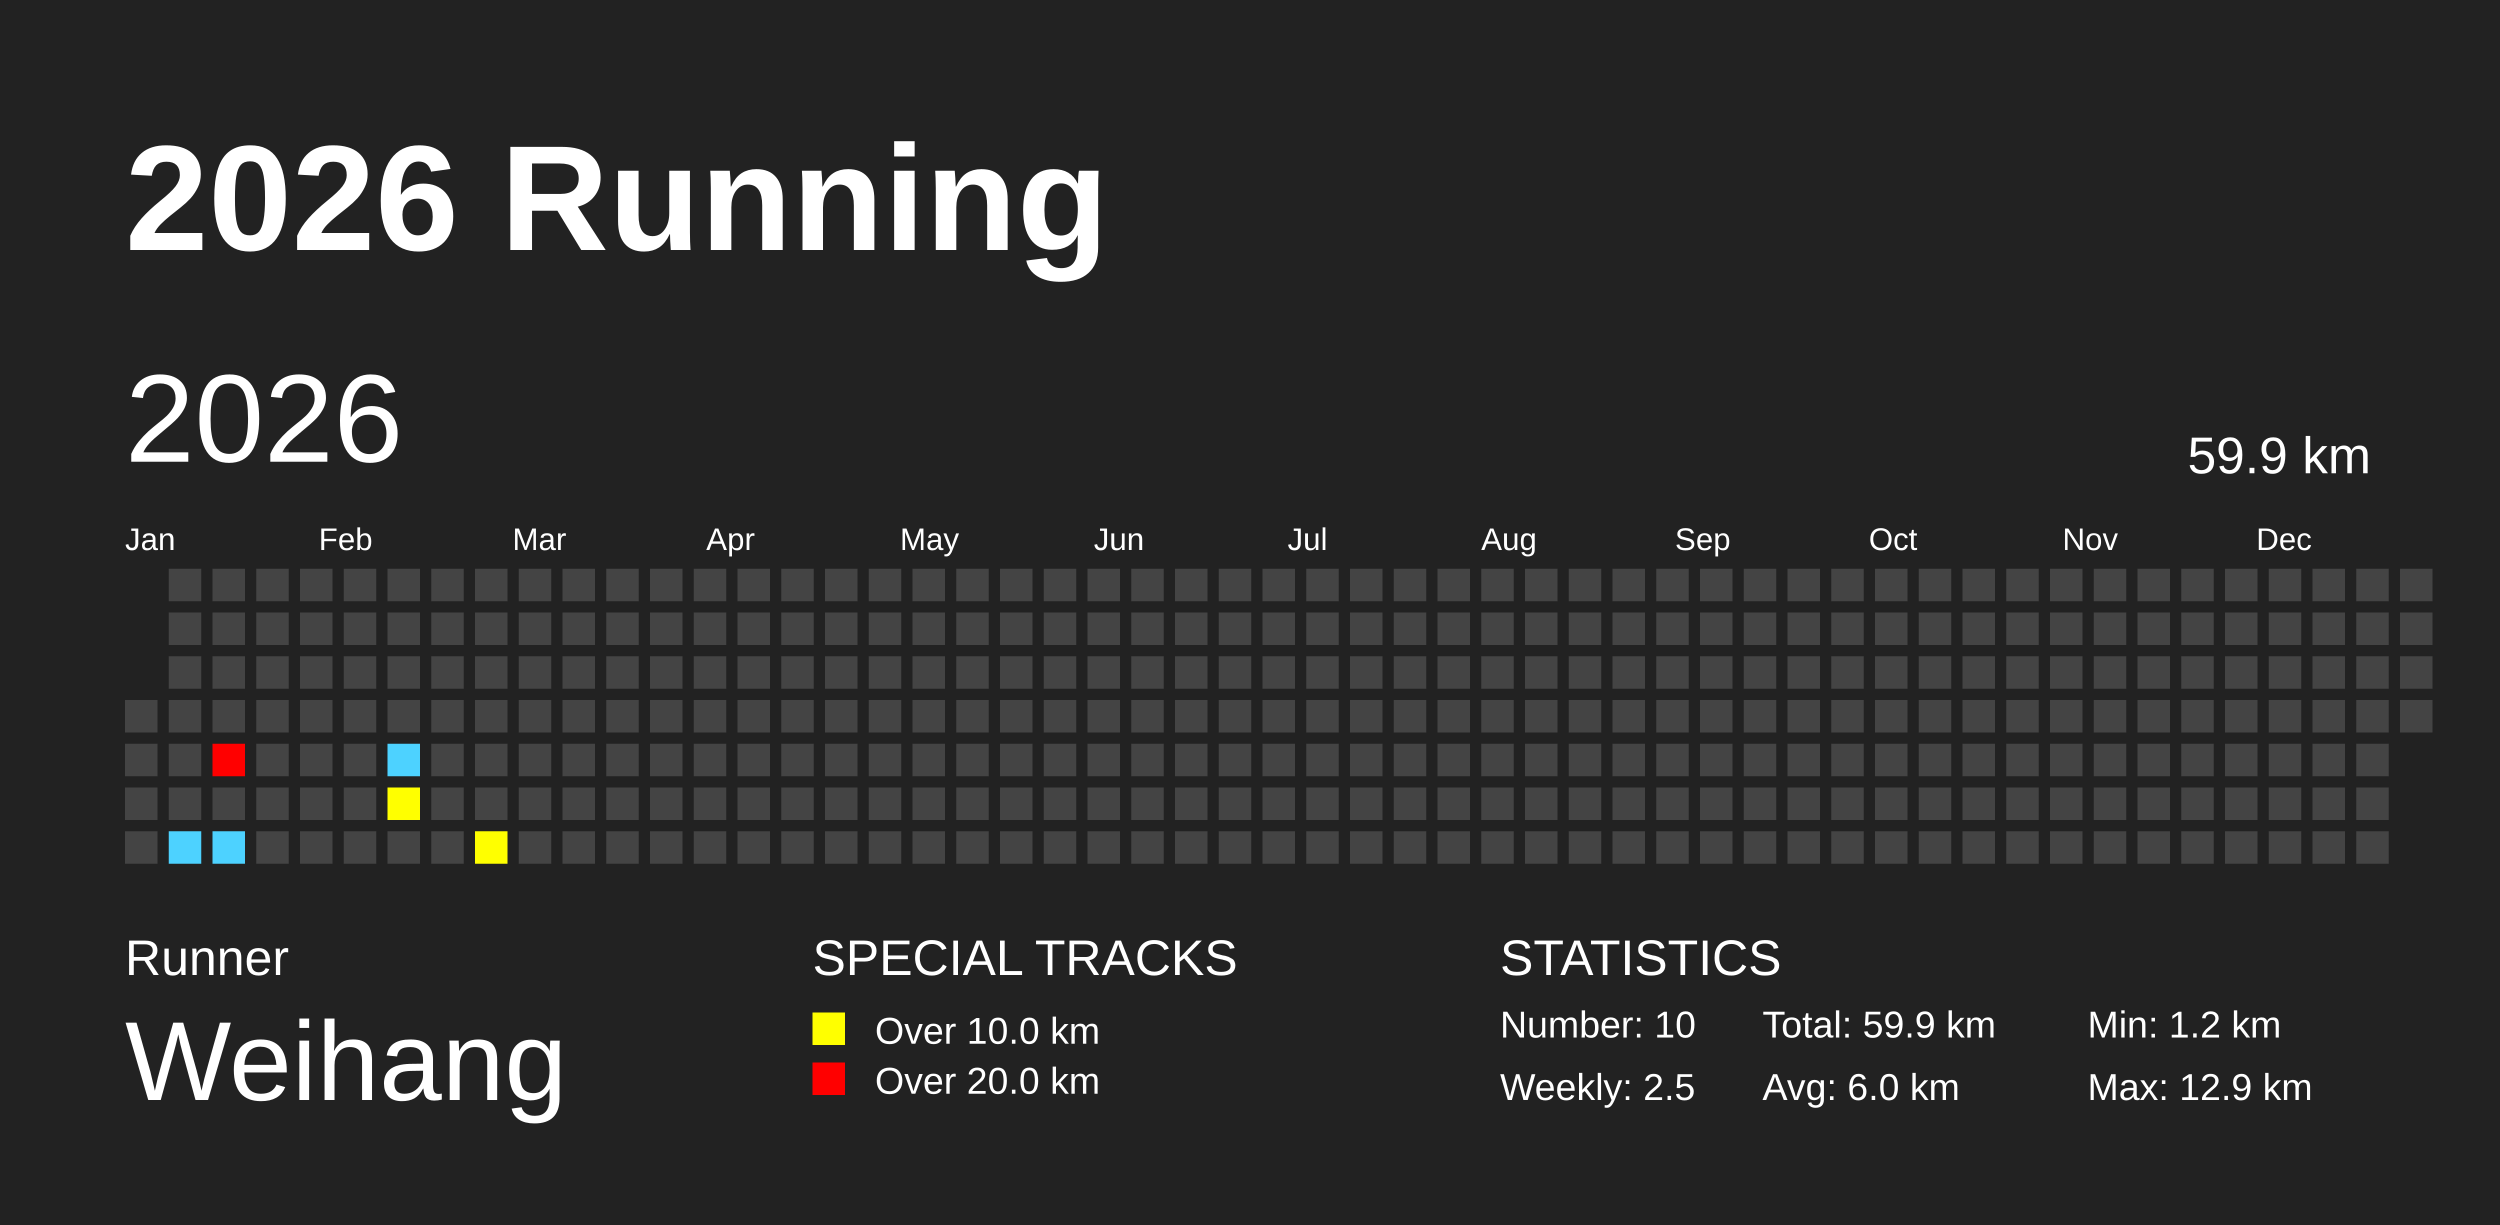
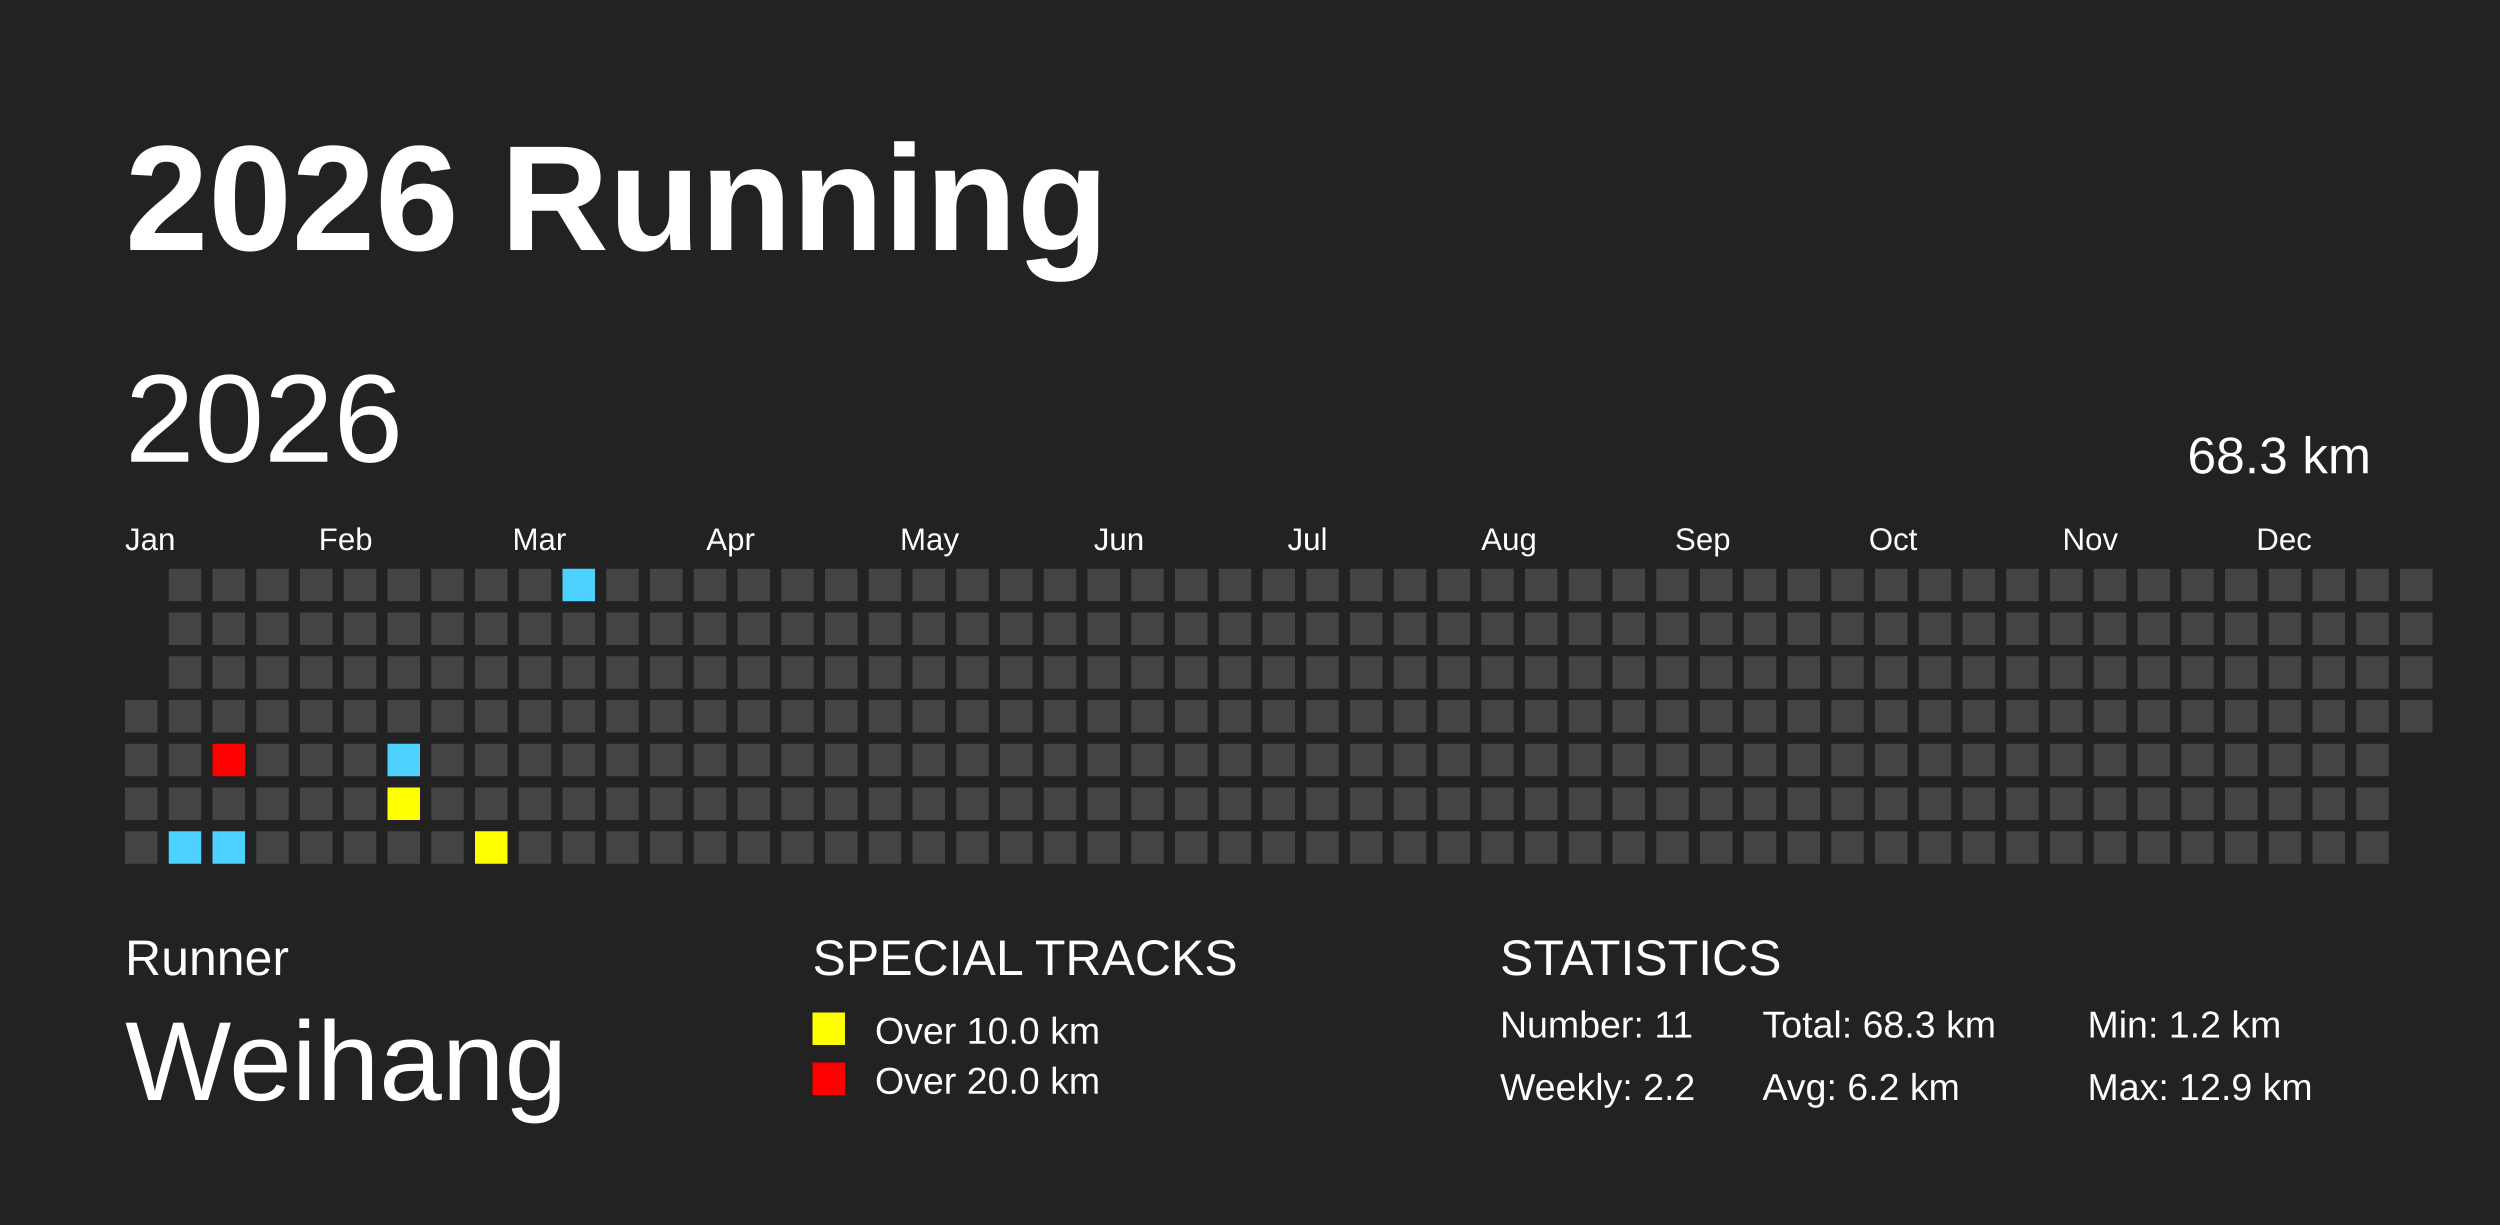
<svg xmlns="http://www.w3.org/2000/svg" baseProfile="full" height="98mm" version="1.1" viewBox="0,0,200,98" width="200mm">
  <defs />
  <rect fill="#222222" height="98" width="200" x="0" y="0" />
  <text fill="#FFFFFF" style="font-size:12px; font-family:Arial; font-weight:bold;" x="10" y="20">2026 Running</text>
  <text fill="#FFFFFF" style="font-size:4px; font-family:Arial" x="10" y="78">Runner</text>
  <text fill="#FFFFFF" style="font-size:9px; font-family:Arial" x="10" y="88">Weihang</text>
  <text fill="#FFFFFF" style="font-size:4px; font-family:Arial" x="65" y="78">SPECIAL TRACKS</text>
  <rect fill="yellow" height="2.6" width="2.6" x="65" y="81" />
  <text fill="#FFFFFF" style="font-size:3px; font-family:Arial" x="70" y="83.5">Over 10.0 km</text>
  <rect fill="red" height="2.6" width="2.6" x="65" y="85" />
  <text fill="#FFFFFF" style="font-size:3px; font-family:Arial" x="70" y="87.5">Over 20.0 km</text>
  <text fill="#FFFFFF" style="font-size:4px; font-family:Arial" x="120" y="78">STATISTICS</text>
-   <text fill="#FFFFFF" style="font-size:3px; font-family:Arial" x="120" y="83">Number: 10</text>
-   <text fill="#FFFFFF" style="font-size:3px; font-family:Arial" x="120" y="88">Weekly: 2.5</text>
-   <text fill="#FFFFFF" style="font-size:3px; font-family:Arial" x="141" y="83">Total: 59.9 km</text>
-   <text fill="#FFFFFF" style="font-size:3px; font-family:Arial" x="141" y="88">Avg: 6.0 km</text>
+   <text fill="#FFFFFF" style="font-size:3px; font-family:Arial" x="120" y="83">Number: 11</text>
+   <text fill="#FFFFFF" style="font-size:3px; font-family:Arial" x="120" y="88">Weekly: 2.2</text>
+   <text fill="#FFFFFF" style="font-size:3px; font-family:Arial" x="141" y="83">Total: 68.3 km</text>
+   <text fill="#FFFFFF" style="font-size:3px; font-family:Arial" x="141" y="88">Avg: 6.2 km</text>
  <text fill="#FFFFFF" style="font-size:3px; font-family:Arial" x="167" y="83">Min: 1.2 km</text>
  <text fill="#FFFFFF" style="font-size:3px; font-family:Arial" x="167" y="88">Max: 12.9 km</text>
  <text dominant-baseline="hanging" fill="#FFFFFF" style="font-size:10.0px; font-family:Arial;" x="10" y="30">2026</text>
-   <text dominant-baseline="hanging" fill="#FFFFFF" style="font-size:4.125px; font-family:Arial;" x="175" y="35">59.9 km</text>
+   <text dominant-baseline="hanging" fill="#FFFFFF" style="font-size:4.125px; font-family:Arial;" x="175" y="35">68.3 km</text>
  <text fill="#FFFFFF" style="font-size:2.5px; font-family:Arial" x="10.0" y="44">Jan</text>
  <text fill="#FFFFFF" style="font-size:2.5px; font-family:Arial" x="25.5" y="44">Feb</text>
  <text fill="#FFFFFF" style="font-size:2.5px; font-family:Arial" x="41.0" y="44">Mar</text>
  <text fill="#FFFFFF" style="font-size:2.5px; font-family:Arial" x="56.5" y="44">Apr</text>
  <text fill="#FFFFFF" style="font-size:2.5px; font-family:Arial" x="72.0" y="44">May</text>
  <text fill="#FFFFFF" style="font-size:2.5px; font-family:Arial" x="87.5" y="44">Jun</text>
  <text fill="#FFFFFF" style="font-size:2.5px; font-family:Arial" x="103.0" y="44">Jul</text>
  <text fill="#FFFFFF" style="font-size:2.5px; font-family:Arial" x="118.5" y="44">Aug</text>
  <text fill="#FFFFFF" style="font-size:2.5px; font-family:Arial" x="134.0" y="44">Sep</text>
  <text fill="#FFFFFF" style="font-size:2.5px; font-family:Arial" x="149.5" y="44">Oct</text>
  <text fill="#FFFFFF" style="font-size:2.5px; font-family:Arial" x="165.0" y="44">Nov</text>
  <text fill="#FFFFFF" style="font-size:2.5px; font-family:Arial" x="180.5" y="44">Dec</text>
  <rect fill="#444444" height="2.6" width="2.6" x="10.0" y="56.0" />
  <rect fill="#444444" height="2.6" width="2.6" x="10.0" y="59.5" />
  <rect fill="#444444" height="2.6" width="2.6" x="10.0" y="63.0" />
  <rect fill="#444444" height="2.6" width="2.6" x="10.0" y="66.5" />
  <rect fill="#444444" height="2.6" width="2.6" x="13.5" y="45.5" />
  <rect fill="#444444" height="2.6" width="2.6" x="13.5" y="49.0" />
  <rect fill="#444444" height="2.6" width="2.6" x="13.5" y="52.5" />
  <rect fill="#444444" height="2.6" width="2.6" x="13.5" y="56.0" />
  <rect fill="#444444" height="2.6" width="2.6" x="13.5" y="59.5" />
  <rect fill="#444444" height="2.6" width="2.6" x="13.5" y="63.0" />
  <rect fill="#4DD2FF" height="2.6" width="2.6" x="13.5" y="66.5" />
  <rect fill="#444444" height="2.6" width="2.6" x="17.0" y="45.5" />
  <rect fill="#444444" height="2.6" width="2.6" x="17.0" y="49.0" />
  <rect fill="#444444" height="2.6" width="2.6" x="17.0" y="52.5" />
  <rect fill="#444444" height="2.6" width="2.6" x="17.0" y="56.0" />
  <rect fill="red" height="2.6" width="2.6" x="17.0" y="59.5" />
  <rect fill="#444444" height="2.6" width="2.6" x="17.0" y="63.0" />
  <rect fill="#4DD2FF" height="2.6" width="2.6" x="17.0" y="66.5" />
  <rect fill="#444444" height="2.6" width="2.6" x="20.5" y="45.5" />
  <rect fill="#444444" height="2.6" width="2.6" x="20.5" y="49.0" />
  <rect fill="#444444" height="2.6" width="2.6" x="20.5" y="52.5" />
  <rect fill="#444444" height="2.6" width="2.6" x="20.5" y="56.0" />
  <rect fill="#444444" height="2.6" width="2.6" x="20.5" y="59.5" />
  <rect fill="#444444" height="2.6" width="2.6" x="20.5" y="63.0" />
  <rect fill="#444444" height="2.6" width="2.6" x="20.5" y="66.5" />
  <rect fill="#444444" height="2.6" width="2.6" x="24.0" y="45.5" />
  <rect fill="#444444" height="2.6" width="2.6" x="24.0" y="49.0" />
  <rect fill="#444444" height="2.6" width="2.6" x="24.0" y="52.5" />
  <rect fill="#444444" height="2.6" width="2.6" x="24.0" y="56.0" />
  <rect fill="#444444" height="2.6" width="2.6" x="24.0" y="59.5" />
  <rect fill="#444444" height="2.6" width="2.6" x="24.0" y="63.0" />
  <rect fill="#444444" height="2.6" width="2.6" x="24.0" y="66.5" />
  <rect fill="#444444" height="2.6" width="2.6" x="27.5" y="45.5" />
  <rect fill="#444444" height="2.6" width="2.6" x="27.5" y="49.0" />
  <rect fill="#444444" height="2.6" width="2.6" x="27.5" y="52.5" />
  <rect fill="#444444" height="2.6" width="2.6" x="27.5" y="56.0" />
  <rect fill="#444444" height="2.6" width="2.6" x="27.5" y="59.5" />
  <rect fill="#444444" height="2.6" width="2.6" x="27.5" y="63.0" />
  <rect fill="#444444" height="2.6" width="2.6" x="27.5" y="66.5" />
  <rect fill="#444444" height="2.6" width="2.6" x="31.0" y="45.5" />
  <rect fill="#444444" height="2.6" width="2.6" x="31.0" y="49.0" />
  <rect fill="#444444" height="2.6" width="2.6" x="31.0" y="52.5" />
  <rect fill="#444444" height="2.6" width="2.6" x="31.0" y="56.0" />
  <rect fill="#4DD2FF" height="2.6" width="2.6" x="31.0" y="59.5" />
  <rect fill="yellow" height="2.6" width="2.6" x="31.0" y="63.0" />
  <rect fill="#444444" height="2.6" width="2.6" x="31.0" y="66.5" />
  <rect fill="#444444" height="2.6" width="2.6" x="34.5" y="45.5" />
  <rect fill="#444444" height="2.6" width="2.6" x="34.5" y="49.0" />
  <rect fill="#444444" height="2.6" width="2.6" x="34.5" y="52.5" />
  <rect fill="#444444" height="2.6" width="2.6" x="34.5" y="56.0" />
  <rect fill="#444444" height="2.6" width="2.6" x="34.5" y="59.5" />
  <rect fill="#444444" height="2.6" width="2.6" x="34.5" y="63.0" />
  <rect fill="#444444" height="2.6" width="2.6" x="34.5" y="66.5" />
  <rect fill="#444444" height="2.6" width="2.6" x="38.0" y="45.5" />
  <rect fill="#444444" height="2.6" width="2.6" x="38.0" y="49.0" />
  <rect fill="#444444" height="2.6" width="2.6" x="38.0" y="52.5" />
  <rect fill="#444444" height="2.6" width="2.6" x="38.0" y="56.0" />
  <rect fill="#444444" height="2.6" width="2.6" x="38.0" y="59.5" />
  <rect fill="#444444" height="2.6" width="2.6" x="38.0" y="63.0" />
  <rect fill="yellow" height="2.6" width="2.6" x="38.0" y="66.5" />
  <rect fill="#444444" height="2.6" width="2.6" x="41.5" y="45.5" />
  <rect fill="#444444" height="2.6" width="2.6" x="41.5" y="49.0" />
  <rect fill="#444444" height="2.6" width="2.6" x="41.5" y="52.5" />
  <rect fill="#444444" height="2.6" width="2.6" x="41.5" y="56.0" />
  <rect fill="#444444" height="2.6" width="2.6" x="41.5" y="59.5" />
  <rect fill="#444444" height="2.6" width="2.6" x="41.5" y="63.0" />
  <rect fill="#444444" height="2.6" width="2.6" x="41.5" y="66.5" />
-   <rect fill="#444444" height="2.6" width="2.6" x="45.0" y="45.5" />
+   <rect fill="#4DD2FF" height="2.6" width="2.6" x="45.0" y="45.5" />
  <rect fill="#444444" height="2.6" width="2.6" x="45.0" y="49.0" />
  <rect fill="#444444" height="2.6" width="2.6" x="45.0" y="52.5" />
  <rect fill="#444444" height="2.6" width="2.6" x="45.0" y="56.0" />
  <rect fill="#444444" height="2.6" width="2.6" x="45.0" y="59.5" />
  <rect fill="#444444" height="2.6" width="2.6" x="45.0" y="63.0" />
  <rect fill="#444444" height="2.6" width="2.6" x="45.0" y="66.5" />
  <rect fill="#444444" height="2.6" width="2.6" x="48.5" y="45.5" />
  <rect fill="#444444" height="2.6" width="2.6" x="48.5" y="49.0" />
  <rect fill="#444444" height="2.6" width="2.6" x="48.5" y="52.5" />
  <rect fill="#444444" height="2.6" width="2.6" x="48.5" y="56.0" />
  <rect fill="#444444" height="2.6" width="2.6" x="48.5" y="59.5" />
  <rect fill="#444444" height="2.6" width="2.6" x="48.5" y="63.0" />
  <rect fill="#444444" height="2.6" width="2.6" x="48.5" y="66.5" />
  <rect fill="#444444" height="2.6" width="2.6" x="52.0" y="45.5" />
  <rect fill="#444444" height="2.6" width="2.6" x="52.0" y="49.0" />
  <rect fill="#444444" height="2.6" width="2.6" x="52.0" y="52.5" />
  <rect fill="#444444" height="2.6" width="2.6" x="52.0" y="56.0" />
  <rect fill="#444444" height="2.6" width="2.6" x="52.0" y="59.5" />
  <rect fill="#444444" height="2.6" width="2.6" x="52.0" y="63.0" />
  <rect fill="#444444" height="2.6" width="2.6" x="52.0" y="66.5" />
  <rect fill="#444444" height="2.6" width="2.6" x="55.5" y="45.5" />
  <rect fill="#444444" height="2.6" width="2.6" x="55.5" y="49.0" />
  <rect fill="#444444" height="2.6" width="2.6" x="55.5" y="52.5" />
  <rect fill="#444444" height="2.6" width="2.6" x="55.5" y="56.0" />
  <rect fill="#444444" height="2.6" width="2.6" x="55.5" y="59.5" />
  <rect fill="#444444" height="2.6" width="2.6" x="55.5" y="63.0" />
  <rect fill="#444444" height="2.6" width="2.6" x="55.5" y="66.5" />
  <rect fill="#444444" height="2.6" width="2.6" x="59.0" y="45.5" />
  <rect fill="#444444" height="2.6" width="2.6" x="59.0" y="49.0" />
  <rect fill="#444444" height="2.6" width="2.6" x="59.0" y="52.5" />
  <rect fill="#444444" height="2.6" width="2.6" x="59.0" y="56.0" />
  <rect fill="#444444" height="2.6" width="2.6" x="59.0" y="59.5" />
  <rect fill="#444444" height="2.6" width="2.6" x="59.0" y="63.0" />
  <rect fill="#444444" height="2.6" width="2.6" x="59.0" y="66.5" />
  <rect fill="#444444" height="2.6" width="2.6" x="62.5" y="45.5" />
  <rect fill="#444444" height="2.6" width="2.6" x="62.5" y="49.0" />
  <rect fill="#444444" height="2.6" width="2.6" x="62.5" y="52.5" />
  <rect fill="#444444" height="2.6" width="2.6" x="62.5" y="56.0" />
  <rect fill="#444444" height="2.6" width="2.6" x="62.5" y="59.5" />
  <rect fill="#444444" height="2.6" width="2.6" x="62.5" y="63.0" />
  <rect fill="#444444" height="2.6" width="2.6" x="62.5" y="66.5" />
  <rect fill="#444444" height="2.6" width="2.6" x="66.0" y="45.5" />
  <rect fill="#444444" height="2.6" width="2.6" x="66.0" y="49.0" />
  <rect fill="#444444" height="2.6" width="2.6" x="66.0" y="52.5" />
  <rect fill="#444444" height="2.6" width="2.6" x="66.0" y="56.0" />
  <rect fill="#444444" height="2.6" width="2.6" x="66.0" y="59.5" />
  <rect fill="#444444" height="2.6" width="2.6" x="66.0" y="63.0" />
  <rect fill="#444444" height="2.6" width="2.6" x="66.0" y="66.5" />
  <rect fill="#444444" height="2.6" width="2.6" x="69.5" y="45.5" />
  <rect fill="#444444" height="2.6" width="2.6" x="69.5" y="49.0" />
  <rect fill="#444444" height="2.6" width="2.6" x="69.5" y="52.5" />
  <rect fill="#444444" height="2.6" width="2.6" x="69.5" y="56.0" />
  <rect fill="#444444" height="2.6" width="2.6" x="69.5" y="59.5" />
  <rect fill="#444444" height="2.6" width="2.6" x="69.5" y="63.0" />
  <rect fill="#444444" height="2.6" width="2.6" x="69.5" y="66.5" />
  <rect fill="#444444" height="2.6" width="2.6" x="73.0" y="45.5" />
  <rect fill="#444444" height="2.6" width="2.6" x="73.0" y="49.0" />
  <rect fill="#444444" height="2.6" width="2.6" x="73.0" y="52.5" />
  <rect fill="#444444" height="2.6" width="2.6" x="73.0" y="56.0" />
  <rect fill="#444444" height="2.6" width="2.6" x="73.0" y="59.5" />
  <rect fill="#444444" height="2.6" width="2.6" x="73.0" y="63.0" />
  <rect fill="#444444" height="2.6" width="2.6" x="73.0" y="66.5" />
  <rect fill="#444444" height="2.6" width="2.6" x="76.5" y="45.5" />
  <rect fill="#444444" height="2.6" width="2.6" x="76.5" y="49.0" />
  <rect fill="#444444" height="2.6" width="2.6" x="76.5" y="52.5" />
  <rect fill="#444444" height="2.6" width="2.6" x="76.5" y="56.0" />
  <rect fill="#444444" height="2.6" width="2.6" x="76.5" y="59.5" />
  <rect fill="#444444" height="2.6" width="2.6" x="76.5" y="63.0" />
  <rect fill="#444444" height="2.6" width="2.6" x="76.5" y="66.5" />
  <rect fill="#444444" height="2.6" width="2.6" x="80.0" y="45.5" />
  <rect fill="#444444" height="2.6" width="2.6" x="80.0" y="49.0" />
  <rect fill="#444444" height="2.6" width="2.6" x="80.0" y="52.5" />
  <rect fill="#444444" height="2.6" width="2.6" x="80.0" y="56.0" />
  <rect fill="#444444" height="2.6" width="2.6" x="80.0" y="59.5" />
  <rect fill="#444444" height="2.6" width="2.6" x="80.0" y="63.0" />
  <rect fill="#444444" height="2.6" width="2.6" x="80.0" y="66.5" />
  <rect fill="#444444" height="2.6" width="2.6" x="83.5" y="45.5" />
  <rect fill="#444444" height="2.6" width="2.6" x="83.5" y="49.0" />
  <rect fill="#444444" height="2.6" width="2.6" x="83.5" y="52.5" />
  <rect fill="#444444" height="2.6" width="2.6" x="83.5" y="56.0" />
  <rect fill="#444444" height="2.6" width="2.6" x="83.5" y="59.5" />
  <rect fill="#444444" height="2.6" width="2.6" x="83.5" y="63.0" />
  <rect fill="#444444" height="2.6" width="2.6" x="83.5" y="66.5" />
  <rect fill="#444444" height="2.6" width="2.6" x="87.0" y="45.5" />
  <rect fill="#444444" height="2.6" width="2.6" x="87.0" y="49.0" />
  <rect fill="#444444" height="2.6" width="2.6" x="87.0" y="52.5" />
  <rect fill="#444444" height="2.6" width="2.6" x="87.0" y="56.0" />
  <rect fill="#444444" height="2.6" width="2.6" x="87.0" y="59.5" />
  <rect fill="#444444" height="2.6" width="2.6" x="87.0" y="63.0" />
  <rect fill="#444444" height="2.6" width="2.6" x="87.0" y="66.5" />
  <rect fill="#444444" height="2.6" width="2.6" x="90.5" y="45.5" />
  <rect fill="#444444" height="2.6" width="2.6" x="90.5" y="49.0" />
  <rect fill="#444444" height="2.6" width="2.6" x="90.5" y="52.5" />
  <rect fill="#444444" height="2.6" width="2.6" x="90.5" y="56.0" />
  <rect fill="#444444" height="2.6" width="2.6" x="90.5" y="59.5" />
  <rect fill="#444444" height="2.6" width="2.6" x="90.5" y="63.0" />
  <rect fill="#444444" height="2.6" width="2.6" x="90.5" y="66.5" />
  <rect fill="#444444" height="2.6" width="2.6" x="94.0" y="45.5" />
  <rect fill="#444444" height="2.6" width="2.6" x="94.0" y="49.0" />
  <rect fill="#444444" height="2.6" width="2.6" x="94.0" y="52.5" />
  <rect fill="#444444" height="2.6" width="2.6" x="94.0" y="56.0" />
  <rect fill="#444444" height="2.6" width="2.6" x="94.0" y="59.5" />
  <rect fill="#444444" height="2.6" width="2.6" x="94.0" y="63.0" />
  <rect fill="#444444" height="2.6" width="2.6" x="94.0" y="66.5" />
  <rect fill="#444444" height="2.6" width="2.6" x="97.5" y="45.5" />
  <rect fill="#444444" height="2.6" width="2.6" x="97.5" y="49.0" />
  <rect fill="#444444" height="2.6" width="2.6" x="97.5" y="52.5" />
  <rect fill="#444444" height="2.6" width="2.6" x="97.5" y="56.0" />
  <rect fill="#444444" height="2.6" width="2.6" x="97.5" y="59.5" />
  <rect fill="#444444" height="2.6" width="2.6" x="97.5" y="63.0" />
  <rect fill="#444444" height="2.6" width="2.6" x="97.5" y="66.5" />
  <rect fill="#444444" height="2.6" width="2.6" x="101.0" y="45.5" />
  <rect fill="#444444" height="2.6" width="2.6" x="101.0" y="49.0" />
  <rect fill="#444444" height="2.6" width="2.6" x="101.0" y="52.5" />
  <rect fill="#444444" height="2.6" width="2.6" x="101.0" y="56.0" />
  <rect fill="#444444" height="2.6" width="2.6" x="101.0" y="59.5" />
  <rect fill="#444444" height="2.6" width="2.6" x="101.0" y="63.0" />
  <rect fill="#444444" height="2.6" width="2.6" x="101.0" y="66.5" />
  <rect fill="#444444" height="2.6" width="2.6" x="104.5" y="45.5" />
  <rect fill="#444444" height="2.6" width="2.6" x="104.5" y="49.0" />
  <rect fill="#444444" height="2.6" width="2.6" x="104.5" y="52.5" />
  <rect fill="#444444" height="2.6" width="2.6" x="104.5" y="56.0" />
  <rect fill="#444444" height="2.6" width="2.6" x="104.5" y="59.5" />
  <rect fill="#444444" height="2.6" width="2.6" x="104.5" y="63.0" />
  <rect fill="#444444" height="2.6" width="2.6" x="104.5" y="66.5" />
  <rect fill="#444444" height="2.6" width="2.6" x="108.0" y="45.5" />
  <rect fill="#444444" height="2.6" width="2.6" x="108.0" y="49.0" />
  <rect fill="#444444" height="2.6" width="2.6" x="108.0" y="52.5" />
  <rect fill="#444444" height="2.6" width="2.6" x="108.0" y="56.0" />
  <rect fill="#444444" height="2.6" width="2.6" x="108.0" y="59.5" />
  <rect fill="#444444" height="2.6" width="2.6" x="108.0" y="63.0" />
  <rect fill="#444444" height="2.6" width="2.6" x="108.0" y="66.5" />
  <rect fill="#444444" height="2.6" width="2.6" x="111.5" y="45.5" />
  <rect fill="#444444" height="2.6" width="2.6" x="111.5" y="49.0" />
  <rect fill="#444444" height="2.6" width="2.6" x="111.5" y="52.5" />
  <rect fill="#444444" height="2.6" width="2.6" x="111.5" y="56.0" />
  <rect fill="#444444" height="2.6" width="2.6" x="111.5" y="59.5" />
  <rect fill="#444444" height="2.6" width="2.6" x="111.5" y="63.0" />
  <rect fill="#444444" height="2.6" width="2.6" x="111.5" y="66.5" />
  <rect fill="#444444" height="2.6" width="2.6" x="115.0" y="45.5" />
  <rect fill="#444444" height="2.6" width="2.6" x="115.0" y="49.0" />
  <rect fill="#444444" height="2.6" width="2.6" x="115.0" y="52.5" />
  <rect fill="#444444" height="2.6" width="2.6" x="115.0" y="56.0" />
  <rect fill="#444444" height="2.6" width="2.6" x="115.0" y="59.5" />
  <rect fill="#444444" height="2.6" width="2.6" x="115.0" y="63.0" />
  <rect fill="#444444" height="2.6" width="2.6" x="115.0" y="66.5" />
  <rect fill="#444444" height="2.6" width="2.6" x="118.5" y="45.5" />
  <rect fill="#444444" height="2.6" width="2.6" x="118.5" y="49.0" />
  <rect fill="#444444" height="2.6" width="2.6" x="118.5" y="52.5" />
  <rect fill="#444444" height="2.6" width="2.6" x="118.5" y="56.0" />
  <rect fill="#444444" height="2.6" width="2.6" x="118.5" y="59.5" />
  <rect fill="#444444" height="2.6" width="2.6" x="118.5" y="63.0" />
  <rect fill="#444444" height="2.6" width="2.6" x="118.5" y="66.5" />
  <rect fill="#444444" height="2.6" width="2.6" x="122.0" y="45.5" />
  <rect fill="#444444" height="2.6" width="2.6" x="122.0" y="49.0" />
  <rect fill="#444444" height="2.6" width="2.6" x="122.0" y="52.5" />
  <rect fill="#444444" height="2.6" width="2.6" x="122.0" y="56.0" />
  <rect fill="#444444" height="2.6" width="2.6" x="122.0" y="59.5" />
  <rect fill="#444444" height="2.6" width="2.6" x="122.0" y="63.0" />
  <rect fill="#444444" height="2.6" width="2.6" x="122.0" y="66.5" />
  <rect fill="#444444" height="2.6" width="2.6" x="125.5" y="45.5" />
  <rect fill="#444444" height="2.6" width="2.6" x="125.5" y="49.0" />
  <rect fill="#444444" height="2.6" width="2.6" x="125.5" y="52.5" />
  <rect fill="#444444" height="2.6" width="2.6" x="125.5" y="56.0" />
  <rect fill="#444444" height="2.6" width="2.6" x="125.5" y="59.5" />
  <rect fill="#444444" height="2.6" width="2.6" x="125.5" y="63.0" />
  <rect fill="#444444" height="2.6" width="2.6" x="125.5" y="66.5" />
  <rect fill="#444444" height="2.6" width="2.6" x="129.0" y="45.5" />
  <rect fill="#444444" height="2.6" width="2.6" x="129.0" y="49.0" />
  <rect fill="#444444" height="2.6" width="2.6" x="129.0" y="52.5" />
  <rect fill="#444444" height="2.6" width="2.6" x="129.0" y="56.0" />
  <rect fill="#444444" height="2.6" width="2.6" x="129.0" y="59.5" />
  <rect fill="#444444" height="2.6" width="2.6" x="129.0" y="63.0" />
  <rect fill="#444444" height="2.6" width="2.6" x="129.0" y="66.5" />
  <rect fill="#444444" height="2.6" width="2.6" x="132.5" y="45.5" />
  <rect fill="#444444" height="2.6" width="2.6" x="132.5" y="49.0" />
  <rect fill="#444444" height="2.6" width="2.6" x="132.5" y="52.5" />
  <rect fill="#444444" height="2.6" width="2.6" x="132.5" y="56.0" />
  <rect fill="#444444" height="2.6" width="2.6" x="132.5" y="59.5" />
  <rect fill="#444444" height="2.6" width="2.6" x="132.5" y="63.0" />
  <rect fill="#444444" height="2.6" width="2.6" x="132.5" y="66.5" />
  <rect fill="#444444" height="2.6" width="2.6" x="136.0" y="45.5" />
  <rect fill="#444444" height="2.6" width="2.6" x="136.0" y="49.0" />
  <rect fill="#444444" height="2.6" width="2.6" x="136.0" y="52.5" />
  <rect fill="#444444" height="2.6" width="2.6" x="136.0" y="56.0" />
  <rect fill="#444444" height="2.6" width="2.6" x="136.0" y="59.5" />
  <rect fill="#444444" height="2.6" width="2.6" x="136.0" y="63.0" />
  <rect fill="#444444" height="2.6" width="2.6" x="136.0" y="66.5" />
  <rect fill="#444444" height="2.6" width="2.6" x="139.5" y="45.5" />
  <rect fill="#444444" height="2.6" width="2.6" x="139.5" y="49.0" />
  <rect fill="#444444" height="2.6" width="2.6" x="139.5" y="52.5" />
  <rect fill="#444444" height="2.6" width="2.6" x="139.5" y="56.0" />
  <rect fill="#444444" height="2.6" width="2.6" x="139.5" y="59.5" />
  <rect fill="#444444" height="2.6" width="2.6" x="139.5" y="63.0" />
  <rect fill="#444444" height="2.6" width="2.6" x="139.5" y="66.5" />
  <rect fill="#444444" height="2.6" width="2.6" x="143.0" y="45.5" />
  <rect fill="#444444" height="2.6" width="2.6" x="143.0" y="49.0" />
  <rect fill="#444444" height="2.6" width="2.6" x="143.0" y="52.5" />
  <rect fill="#444444" height="2.6" width="2.6" x="143.0" y="56.0" />
  <rect fill="#444444" height="2.6" width="2.6" x="143.0" y="59.5" />
  <rect fill="#444444" height="2.6" width="2.6" x="143.0" y="63.0" />
  <rect fill="#444444" height="2.6" width="2.6" x="143.0" y="66.5" />
  <rect fill="#444444" height="2.6" width="2.6" x="146.5" y="45.5" />
  <rect fill="#444444" height="2.6" width="2.6" x="146.5" y="49.0" />
  <rect fill="#444444" height="2.6" width="2.6" x="146.5" y="52.5" />
  <rect fill="#444444" height="2.6" width="2.6" x="146.5" y="56.0" />
  <rect fill="#444444" height="2.6" width="2.6" x="146.5" y="59.5" />
  <rect fill="#444444" height="2.6" width="2.6" x="146.5" y="63.0" />
  <rect fill="#444444" height="2.6" width="2.6" x="146.5" y="66.5" />
  <rect fill="#444444" height="2.6" width="2.6" x="150.0" y="45.5" />
  <rect fill="#444444" height="2.6" width="2.6" x="150.0" y="49.0" />
  <rect fill="#444444" height="2.6" width="2.6" x="150.0" y="52.5" />
  <rect fill="#444444" height="2.6" width="2.6" x="150.0" y="56.0" />
  <rect fill="#444444" height="2.6" width="2.6" x="150.0" y="59.5" />
  <rect fill="#444444" height="2.6" width="2.6" x="150.0" y="63.0" />
  <rect fill="#444444" height="2.6" width="2.6" x="150.0" y="66.5" />
  <rect fill="#444444" height="2.6" width="2.6" x="153.5" y="45.5" />
  <rect fill="#444444" height="2.6" width="2.6" x="153.5" y="49.0" />
  <rect fill="#444444" height="2.6" width="2.6" x="153.5" y="52.5" />
  <rect fill="#444444" height="2.6" width="2.6" x="153.5" y="56.0" />
  <rect fill="#444444" height="2.6" width="2.6" x="153.5" y="59.5" />
  <rect fill="#444444" height="2.6" width="2.6" x="153.5" y="63.0" />
  <rect fill="#444444" height="2.6" width="2.6" x="153.5" y="66.5" />
  <rect fill="#444444" height="2.6" width="2.6" x="157.0" y="45.5" />
  <rect fill="#444444" height="2.6" width="2.6" x="157.0" y="49.0" />
  <rect fill="#444444" height="2.6" width="2.6" x="157.0" y="52.5" />
  <rect fill="#444444" height="2.6" width="2.6" x="157.0" y="56.0" />
  <rect fill="#444444" height="2.6" width="2.6" x="157.0" y="59.5" />
  <rect fill="#444444" height="2.6" width="2.6" x="157.0" y="63.0" />
  <rect fill="#444444" height="2.6" width="2.6" x="157.0" y="66.5" />
  <rect fill="#444444" height="2.6" width="2.6" x="160.5" y="45.5" />
  <rect fill="#444444" height="2.6" width="2.6" x="160.5" y="49.0" />
  <rect fill="#444444" height="2.6" width="2.6" x="160.5" y="52.5" />
  <rect fill="#444444" height="2.6" width="2.6" x="160.5" y="56.0" />
  <rect fill="#444444" height="2.6" width="2.6" x="160.5" y="59.5" />
  <rect fill="#444444" height="2.6" width="2.6" x="160.5" y="63.0" />
  <rect fill="#444444" height="2.6" width="2.6" x="160.5" y="66.5" />
  <rect fill="#444444" height="2.6" width="2.6" x="164.0" y="45.5" />
  <rect fill="#444444" height="2.6" width="2.6" x="164.0" y="49.0" />
  <rect fill="#444444" height="2.6" width="2.6" x="164.0" y="52.5" />
  <rect fill="#444444" height="2.6" width="2.6" x="164.0" y="56.0" />
  <rect fill="#444444" height="2.6" width="2.6" x="164.0" y="59.5" />
  <rect fill="#444444" height="2.6" width="2.6" x="164.0" y="63.0" />
  <rect fill="#444444" height="2.6" width="2.6" x="164.0" y="66.5" />
  <rect fill="#444444" height="2.6" width="2.6" x="167.5" y="45.5" />
  <rect fill="#444444" height="2.6" width="2.6" x="167.5" y="49.0" />
  <rect fill="#444444" height="2.6" width="2.6" x="167.5" y="52.5" />
  <rect fill="#444444" height="2.6" width="2.6" x="167.5" y="56.0" />
  <rect fill="#444444" height="2.6" width="2.6" x="167.5" y="59.5" />
  <rect fill="#444444" height="2.6" width="2.6" x="167.5" y="63.0" />
  <rect fill="#444444" height="2.6" width="2.6" x="167.5" y="66.5" />
  <rect fill="#444444" height="2.6" width="2.6" x="171.0" y="45.5" />
  <rect fill="#444444" height="2.6" width="2.6" x="171.0" y="49.0" />
  <rect fill="#444444" height="2.6" width="2.6" x="171.0" y="52.5" />
  <rect fill="#444444" height="2.6" width="2.6" x="171.0" y="56.0" />
  <rect fill="#444444" height="2.6" width="2.6" x="171.0" y="59.5" />
  <rect fill="#444444" height="2.6" width="2.6" x="171.0" y="63.0" />
  <rect fill="#444444" height="2.6" width="2.6" x="171.0" y="66.5" />
  <rect fill="#444444" height="2.6" width="2.6" x="174.5" y="45.5" />
  <rect fill="#444444" height="2.6" width="2.6" x="174.5" y="49.0" />
  <rect fill="#444444" height="2.6" width="2.6" x="174.5" y="52.5" />
  <rect fill="#444444" height="2.6" width="2.6" x="174.5" y="56.0" />
  <rect fill="#444444" height="2.6" width="2.6" x="174.5" y="59.5" />
  <rect fill="#444444" height="2.6" width="2.6" x="174.5" y="63.0" />
  <rect fill="#444444" height="2.6" width="2.6" x="174.5" y="66.5" />
  <rect fill="#444444" height="2.6" width="2.6" x="178.0" y="45.5" />
  <rect fill="#444444" height="2.6" width="2.6" x="178.0" y="49.0" />
  <rect fill="#444444" height="2.6" width="2.6" x="178.0" y="52.5" />
  <rect fill="#444444" height="2.6" width="2.6" x="178.0" y="56.0" />
  <rect fill="#444444" height="2.6" width="2.6" x="178.0" y="59.5" />
  <rect fill="#444444" height="2.6" width="2.6" x="178.0" y="63.0" />
  <rect fill="#444444" height="2.6" width="2.6" x="178.0" y="66.5" />
  <rect fill="#444444" height="2.6" width="2.6" x="181.5" y="45.5" />
  <rect fill="#444444" height="2.6" width="2.6" x="181.5" y="49.0" />
  <rect fill="#444444" height="2.6" width="2.6" x="181.5" y="52.5" />
  <rect fill="#444444" height="2.6" width="2.6" x="181.5" y="56.0" />
  <rect fill="#444444" height="2.6" width="2.6" x="181.5" y="59.5" />
  <rect fill="#444444" height="2.6" width="2.6" x="181.5" y="63.0" />
  <rect fill="#444444" height="2.6" width="2.6" x="181.5" y="66.5" />
  <rect fill="#444444" height="2.6" width="2.6" x="185.0" y="45.5" />
  <rect fill="#444444" height="2.6" width="2.6" x="185.0" y="49.0" />
  <rect fill="#444444" height="2.6" width="2.6" x="185.0" y="52.5" />
  <rect fill="#444444" height="2.6" width="2.6" x="185.0" y="56.0" />
  <rect fill="#444444" height="2.6" width="2.6" x="185.0" y="59.5" />
  <rect fill="#444444" height="2.6" width="2.6" x="185.0" y="63.0" />
  <rect fill="#444444" height="2.6" width="2.6" x="185.0" y="66.5" />
  <rect fill="#444444" height="2.6" width="2.6" x="188.5" y="45.5" />
  <rect fill="#444444" height="2.6" width="2.6" x="188.5" y="49.0" />
  <rect fill="#444444" height="2.6" width="2.6" x="188.5" y="52.5" />
  <rect fill="#444444" height="2.6" width="2.6" x="188.5" y="56.0" />
  <rect fill="#444444" height="2.6" width="2.6" x="188.5" y="59.5" />
  <rect fill="#444444" height="2.6" width="2.6" x="188.5" y="63.0" />
  <rect fill="#444444" height="2.6" width="2.6" x="188.5" y="66.5" />
  <rect fill="#444444" height="2.6" width="2.6" x="192.0" y="45.5" />
  <rect fill="#444444" height="2.6" width="2.6" x="192.0" y="49.0" />
  <rect fill="#444444" height="2.6" width="2.6" x="192.0" y="52.5" />
  <rect fill="#444444" height="2.6" width="2.6" x="192.0" y="56.0" />
</svg>
